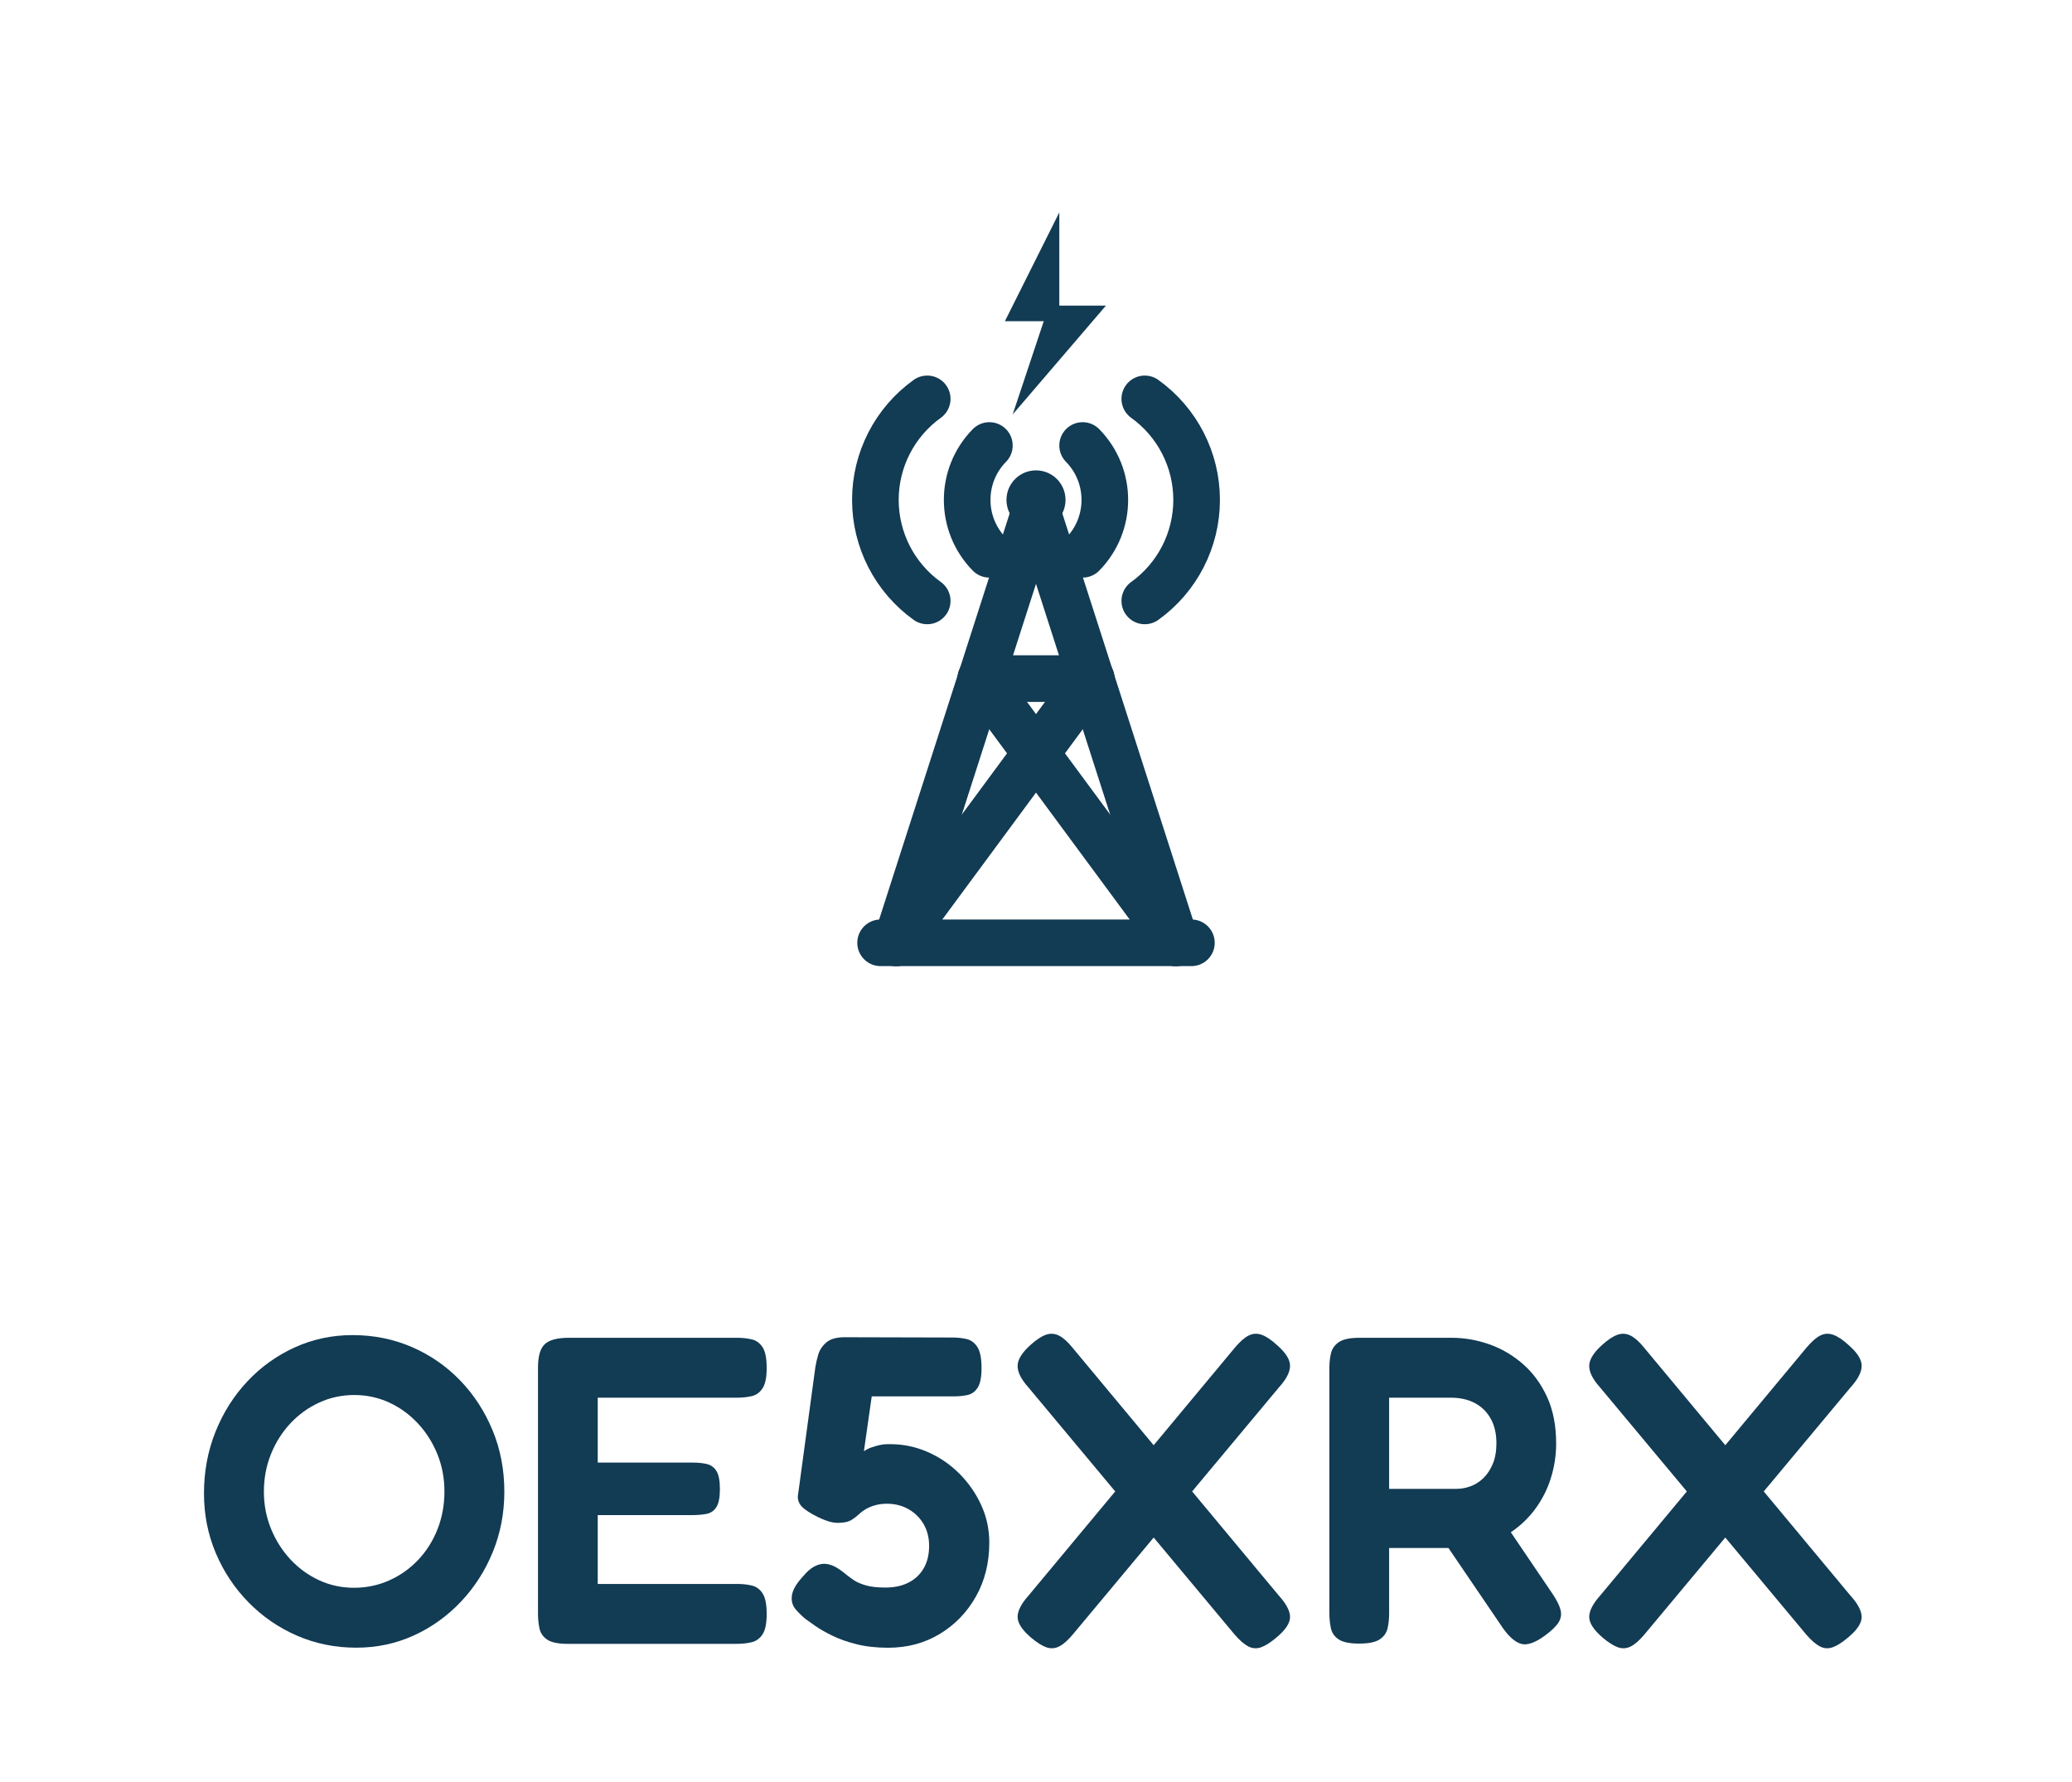
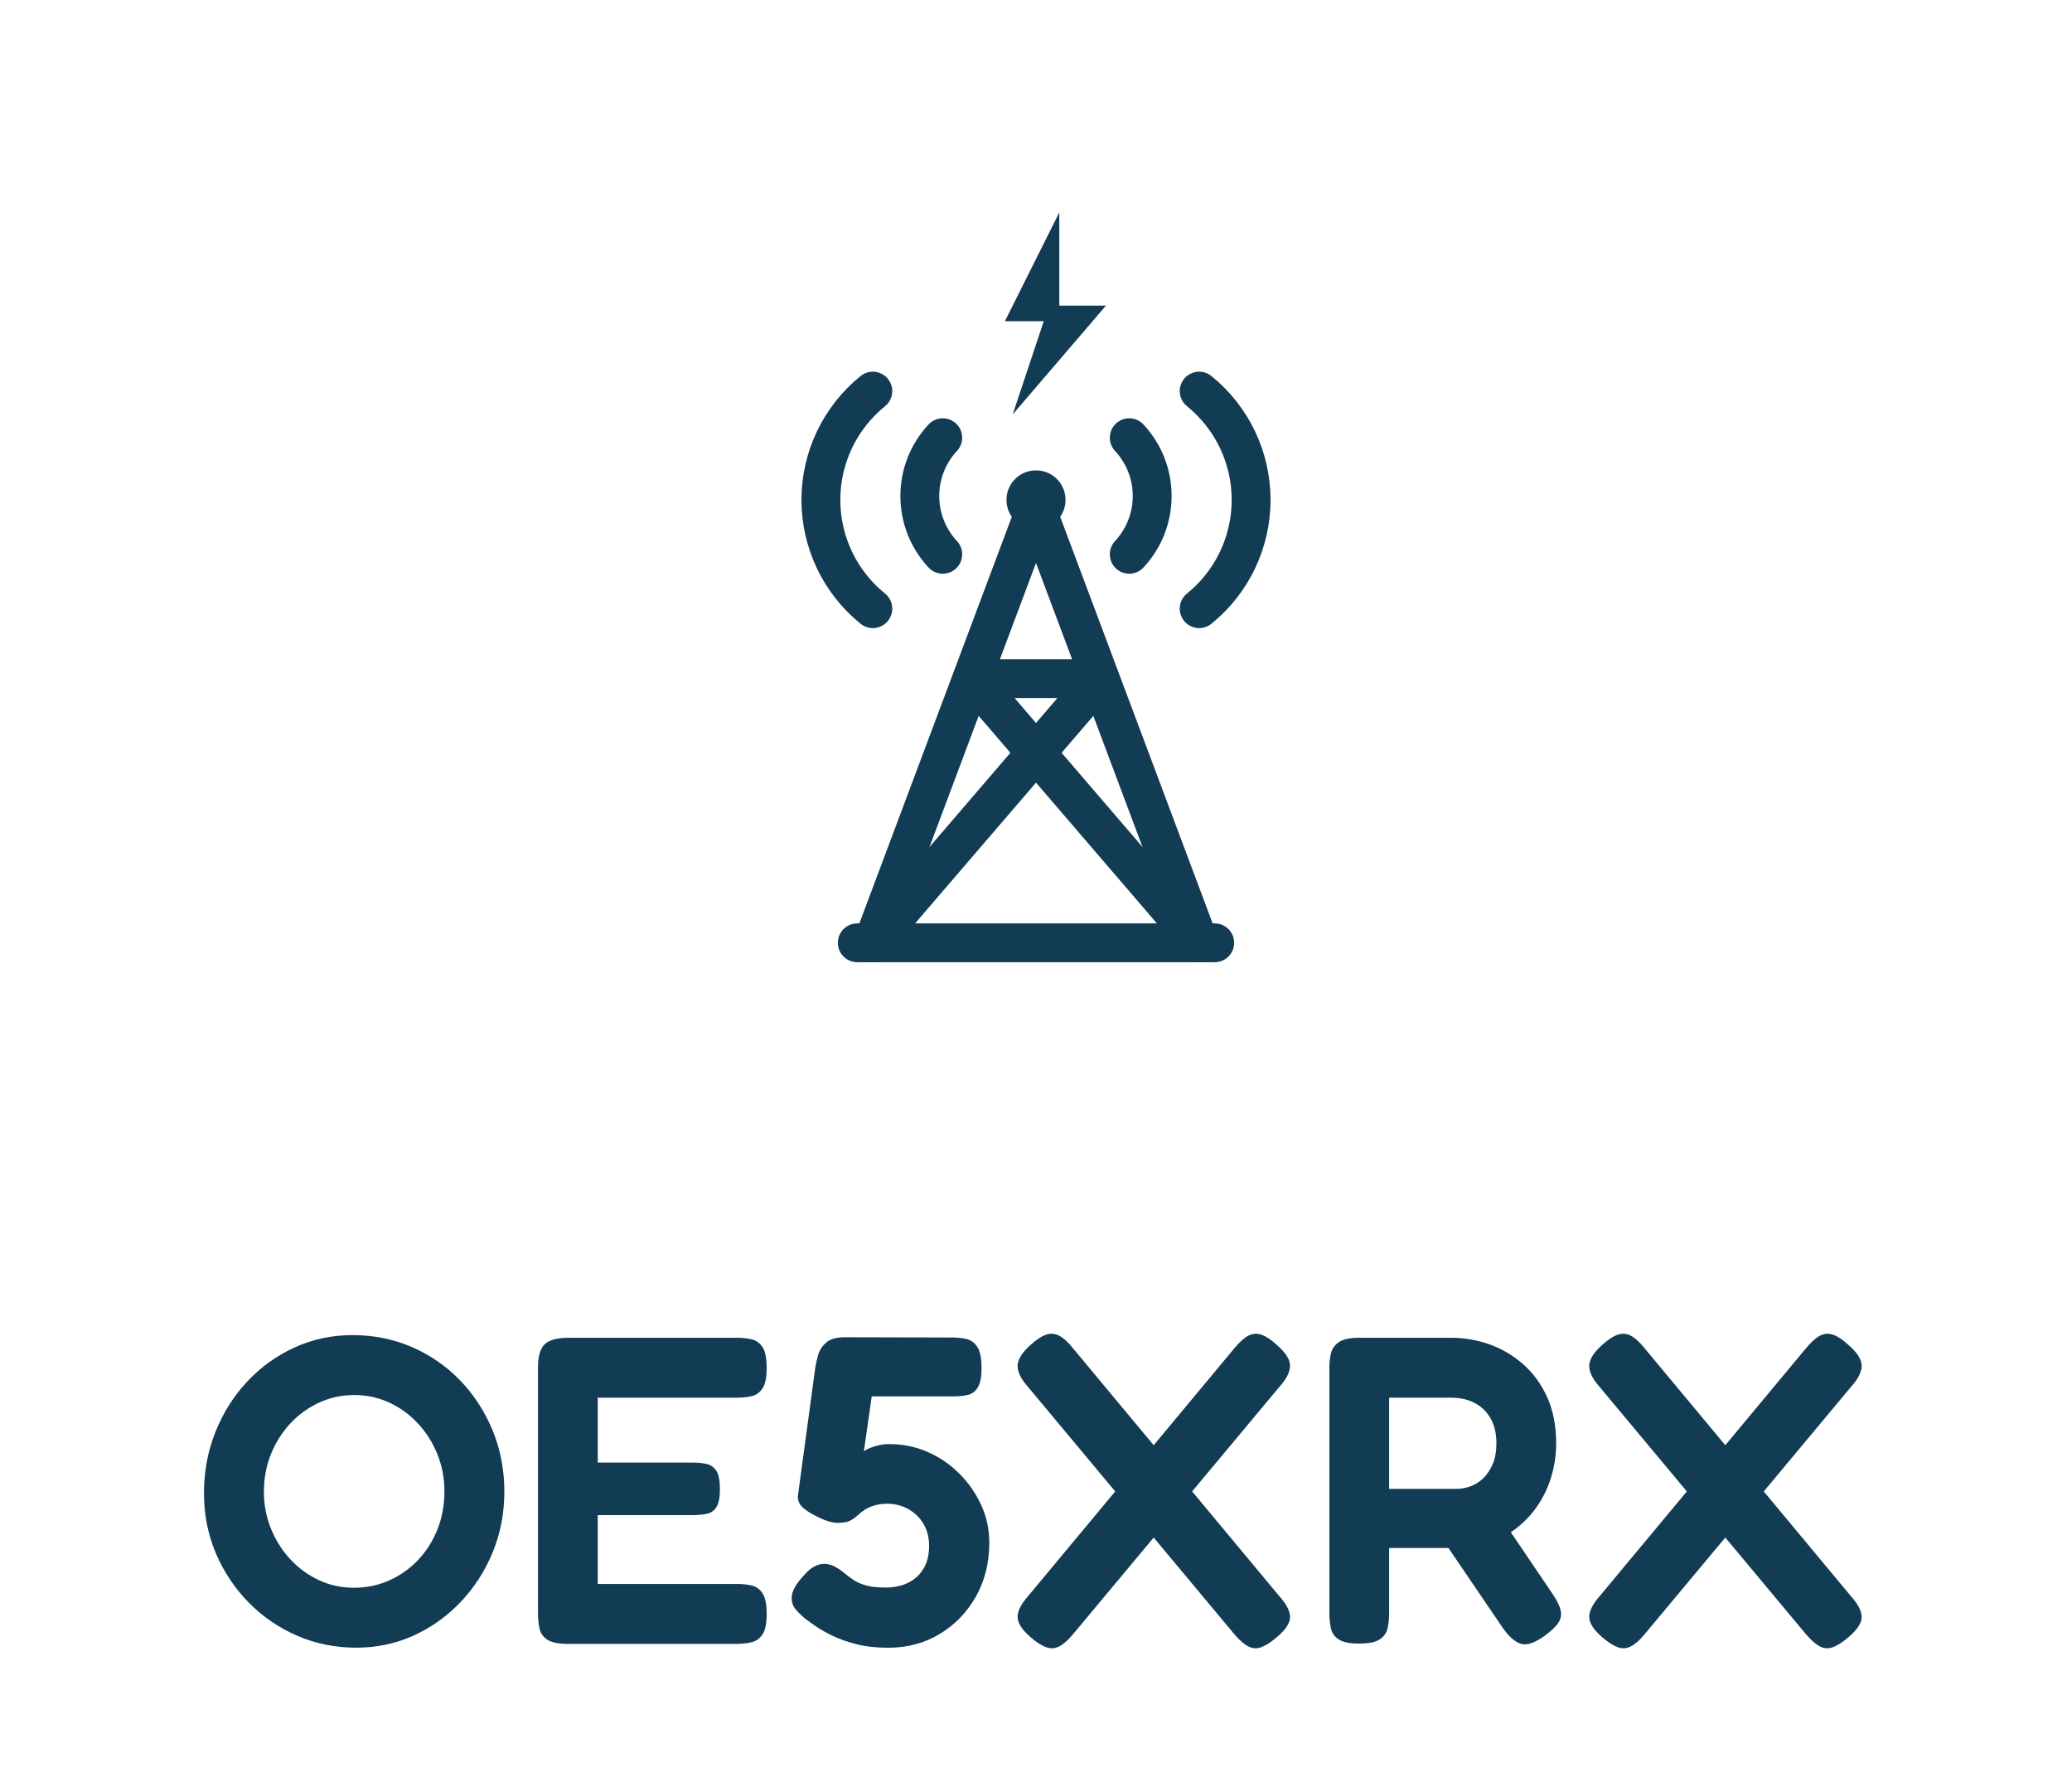
<svg xmlns="http://www.w3.org/2000/svg" viewBox="0 0 200 172" role="img" aria-label="OE5XRX">
  <g transform="translate(52, 10) scale(0.75)">
-     <g fill="none" stroke="#123B54" stroke-width="6" stroke-linecap="round" stroke-linejoin="round">
-       <path d="M58 44 a10 10 0 0 0 0 14" />
-       <path d="M50 38 a16 16 0 0 0 0 26" />
-       <path d="M70 44 a10 10 0 0 1 0 14" />
-       <path d="M78 38 a16 16 0 0 1 0 26" />
-       <path d="M64 52 L46 108" />
-       <path d="M64 52 L82 108" />
-       <path d="M44 108 L84 108" />
-       <path d="M56.9 74 L71.1 74" />
-       <path d="M56.9 74 L82 108" />
-       <path d="M71.1 74 L46 108" />
+     <g fill="none" stroke="#123B54" stroke-width="5" stroke-linecap="round" stroke-linejoin="round">
+       <path d="M52 43 a11 11 0 0 0 0 15" />
+       <path d="M43 37 a18 18 0 0 0 0 28" />
+       <path d="M76 43 a11 11 0 0 1 0 15" />
+       <path d="M85 37 a18 18 0 0 1 0 28" />
+       <path d="M64 52 L43 108" />
+       <path d="M64 52 L85 108" />
+       <path d="M41 108 L87 108" />
+       <path d="M55.8 74 L72.2 74" />
+       <path d="M55.8 74 L85 108" />
+       <path d="M72.2 74 L43 108" />
    </g>
    <circle cx="64" cy="51" r="3.8" fill="#123B54" />
    <path d="M67 14 L60 28 L65 28 L61 40 L73 26 L67 26 Z" fill="#123B54" />
  </g>
  <g transform="translate(12, 120) scale(0.4889)">
    <path fill="#123B54" d="M45.8 79.843Q39.566 79.843 34.123 77.483Q28.679 75.123 24.548 70.921Q20.416 66.719 18.072 61.2Q15.728 55.681 15.728 49.374Q15.728 42.891 18.004 37.212Q20.28 31.534 24.307 27.253Q28.334 22.973 33.662 20.553Q38.99 18.133 45.067 18.133Q51.32 18.133 56.764 20.487Q62.209 22.841 66.292 27.07Q70.375 31.298 72.702 36.922Q75.029 42.545 75.029 49.042Q75.029 55.364 72.756 60.939Q70.482 66.514 66.437 70.783Q62.391 75.052 57.115 77.448Q51.838 79.843 45.8 79.843ZM45.336 68.015Q49.051 68.015 52.308 66.557Q55.565 65.099 58.011 62.517Q60.458 59.936 61.83 56.466Q63.202 52.995 63.202 49.001Q63.202 45.073 61.803 41.627Q60.404 38.181 57.941 35.546Q55.478 32.91 52.268 31.436Q49.058 29.961 45.398 29.961Q41.739 29.961 38.509 31.436Q35.279 32.91 32.817 35.529Q30.354 38.149 28.955 41.619Q27.556 45.089 27.556 49.045Q27.556 52.936 28.972 56.393Q30.388 59.849 32.834 62.458Q35.279 65.067 38.482 66.541Q41.685 68.015 45.336 68.015Z" />
    <path fill="#123B54" d="M87.527 79.087Q84.74 79.087 83.503 78.261Q82.267 77.435 81.969 76.047Q81.672 74.659 81.672 73.114V24.55Q81.672 21.19 83.006 19.926Q84.34 18.663 87.786 18.663H120.969Q122.568 18.663 123.885 18.976Q125.203 19.289 126.013 20.526Q126.823 21.763 126.823 24.636Q126.823 27.423 125.997 28.66Q125.171 29.896 123.826 30.193Q122.481 30.49 120.882 30.49H93.468V43.301H112.241Q113.84 43.301 115.023 43.588Q116.205 43.874 116.897 44.949Q117.588 46.023 117.588 48.572Q117.588 50.981 116.897 52.083Q116.205 53.185 114.952 53.428Q113.699 53.671 112.068 53.671H93.468V67.259H120.969Q122.568 67.259 123.885 67.573Q125.203 67.886 126.013 69.123Q126.823 70.359 126.823 73.2Q126.823 75.987 125.997 77.224Q125.171 78.461 123.826 78.774Q122.481 79.087 120.882 79.087Z" />
    <path fill="#123B54" d="M150.814 79.854Q147.303 79.854 144.549 79.157Q141.795 78.461 139.758 77.462Q137.722 76.462 136.399 75.539Q135.076 74.615 134.428 74.129Q133.326 73.2 132.543 72.271Q131.76 71.342 131.76 70.089Q131.76 69.096 132.311 68.042Q132.862 66.989 134.082 65.672Q135.119 64.429 136.151 63.857Q137.182 63.284 138.176 63.284Q139.083 63.284 140.099 63.754Q141.114 64.224 142.626 65.488Q143.145 65.909 144.009 66.498Q144.873 67.087 146.358 67.529Q147.843 67.972 150.263 67.972Q152.92 67.972 154.854 66.979Q156.787 65.985 157.84 64.143Q158.894 62.301 158.894 59.741Q158.894 57.3 157.797 55.432Q156.701 53.563 154.811 52.493Q152.92 51.424 150.555 51.424Q149.291 51.424 148.216 51.732Q147.141 52.04 146.364 52.504Q145.586 52.969 145.111 53.444Q144.376 54.125 143.593 54.611Q142.81 55.097 141.6 55.162Q140.563 55.291 139.472 55.021Q138.381 54.751 136.923 54.049Q134.773 52.969 133.871 52.105Q132.97 51.24 132.97 49.988L136.426 24.506Q136.599 23.372 137.004 21.984Q137.409 20.596 138.63 19.559Q139.85 18.522 142.367 18.555L163.484 18.609Q165.05 18.609 166.336 18.922Q167.621 19.235 168.431 20.499Q169.242 21.763 169.242 24.658Q169.242 27.304 168.485 28.498Q167.729 29.691 166.471 29.961Q165.213 30.231 163.754 30.231H147.563L146.018 41.065Q146.698 40.59 147.492 40.315Q148.286 40.039 149.086 39.85Q149.885 39.661 150.663 39.661H151.192Q155.059 39.661 158.58 41.195Q162.102 42.729 164.834 45.451Q167.567 48.173 169.171 51.673Q170.775 55.172 170.775 59.104Q170.775 65.056 168.14 69.733Q165.504 74.41 160.994 77.132Q156.485 79.854 150.814 79.854Z" />
    <path fill="#123B54" d="M227.506 77.802Q225.756 79.292 224.438 79.762Q223.12 80.232 221.9 79.589Q220.679 78.947 219.21 77.251L178.466 28.417Q176.36 26.073 176.365 24.215Q176.371 22.357 178.898 20.088Q180.648 18.511 181.966 18.058Q183.284 17.604 184.531 18.231Q185.779 18.857 187.194 20.607L227.938 69.56Q230.131 71.98 230.152 73.773Q230.174 75.566 227.506 77.802ZM178.952 77.802Q176.371 75.566 176.365 73.773Q176.36 71.98 178.52 69.56L219.264 20.607Q220.733 18.857 221.954 18.231Q223.174 17.604 224.508 18.058Q225.842 18.511 227.56 20.088Q230.174 22.357 230.152 24.215Q230.131 26.073 227.992 28.417L187.248 77.251Q185.833 78.947 184.585 79.589Q183.338 80.232 182.02 79.762Q180.702 79.292 178.952 77.802Z" />
    <path fill="#123B54" d="M243.773 79.033Q240.986 79.033 239.749 78.207Q238.513 77.381 238.216 75.993Q237.919 74.605 237.919 73.06V24.517Q237.919 23.005 238.248 21.676Q238.577 20.348 239.814 19.505Q241.051 18.663 243.859 18.663H262.071Q265.841 18.663 269.497 19.953Q273.154 21.244 276.135 23.847Q279.116 26.451 280.904 30.355Q282.691 34.26 282.691 39.542Q282.691 43.031 281.638 46.391Q280.585 49.75 278.473 52.575Q276.362 55.399 273.218 57.403Q270.075 59.407 265.862 60.163H249.714V73.146Q249.714 74.691 249.401 76.036Q249.087 77.381 247.851 78.207Q246.614 79.033 243.773 79.033ZM280.401 77.51Q277.55 79.573 275.805 79.093Q274.061 78.612 272.214 76.03L257.351 54.168L270.594 52.407L281.925 69.139Q283.232 71.062 283.561 72.401Q283.89 73.74 283.134 74.907Q282.378 76.074 280.401 77.51ZM249.714 48.486H263.043Q264.404 48.486 265.808 47.973Q267.213 47.46 268.341 46.353Q269.47 45.246 270.183 43.55Q270.896 41.854 270.896 39.456Q270.896 36.669 269.789 34.66Q268.682 32.651 266.673 31.571Q264.663 30.49 261.898 30.49H249.714Z" />
    <path fill="#123B54" d="M340.362 77.802Q338.612 79.292 337.294 79.762Q335.976 80.232 334.755 79.589Q333.535 78.947 332.066 77.251L291.322 28.417Q289.216 26.073 289.221 24.215Q289.226 22.357 291.754 20.088Q293.504 18.511 294.822 18.058Q296.14 17.604 297.387 18.231Q298.635 18.857 300.05 20.607L340.794 69.56Q342.986 71.98 343.008 73.773Q343.03 75.566 340.362 77.802ZM291.808 77.802Q289.226 75.566 289.221 73.773Q289.216 71.98 291.376 69.56L332.12 20.607Q333.589 18.857 334.809 18.231Q336.03 17.604 337.364 18.058Q338.698 18.511 340.416 20.088Q343.03 22.357 343.008 24.215Q342.986 26.073 340.848 28.417L300.104 77.251Q298.689 78.947 297.441 79.589Q296.194 80.232 294.876 79.762Q293.558 79.292 291.808 77.802Z" />
  </g>
</svg>
